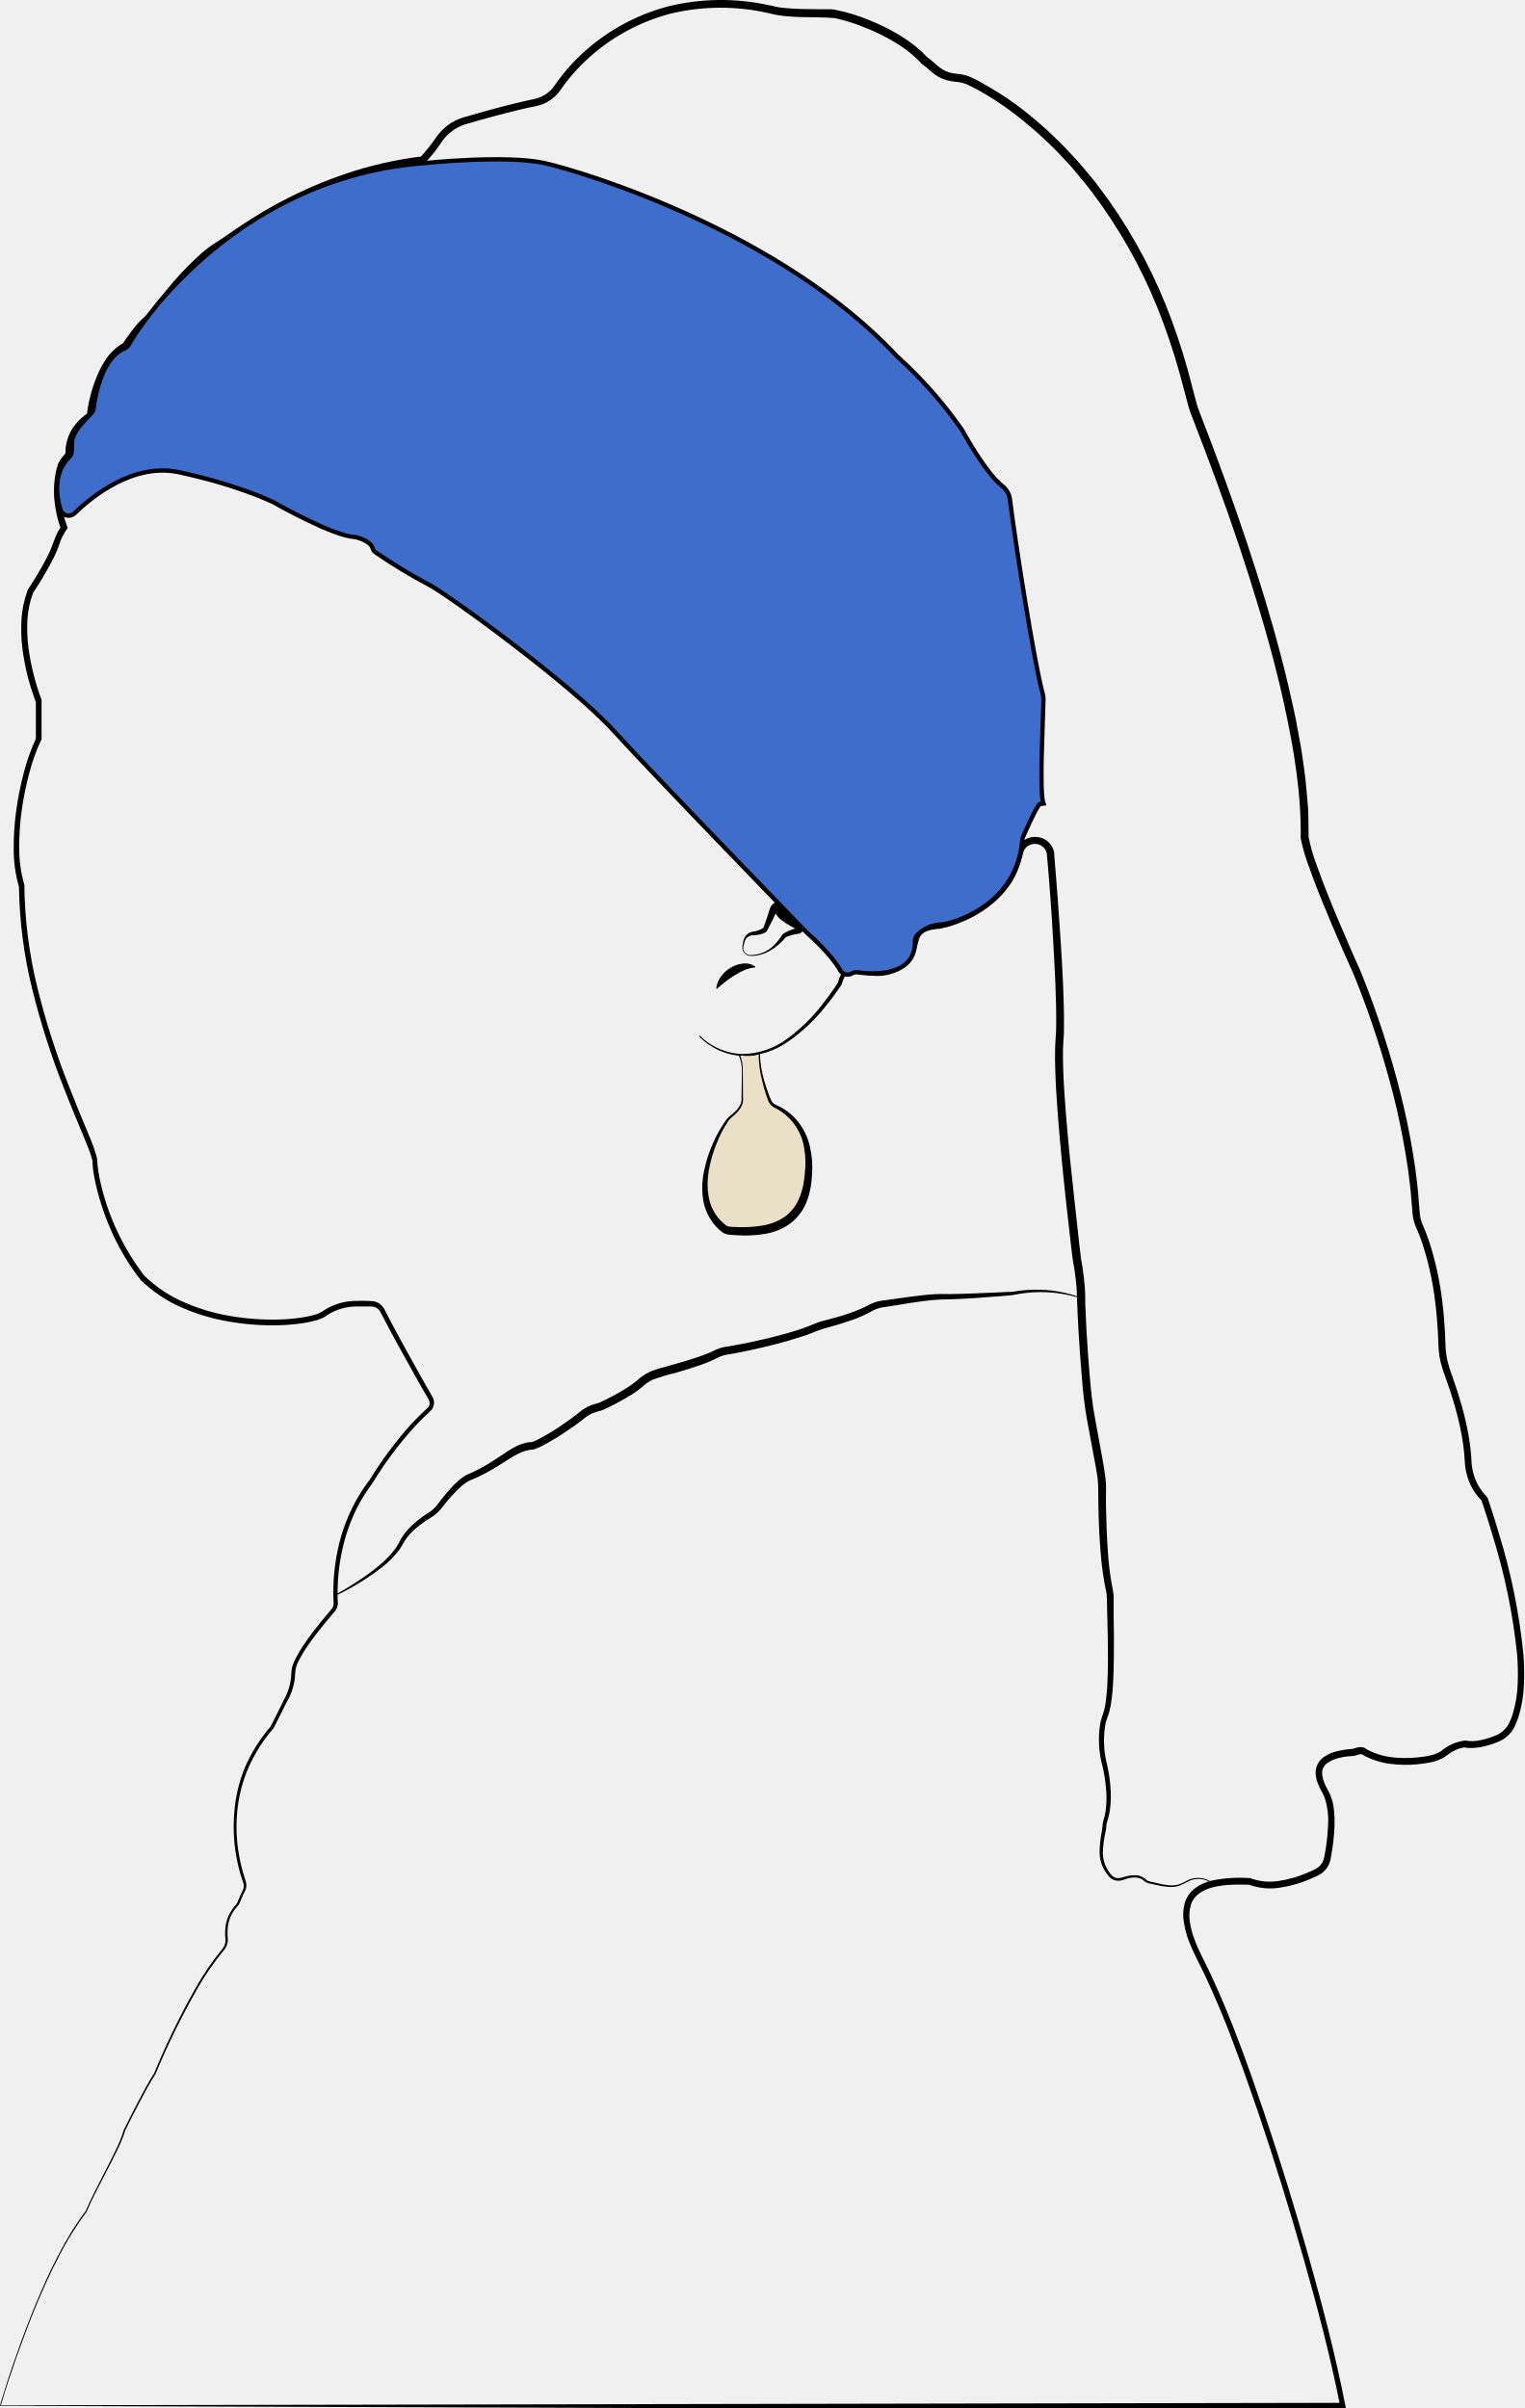
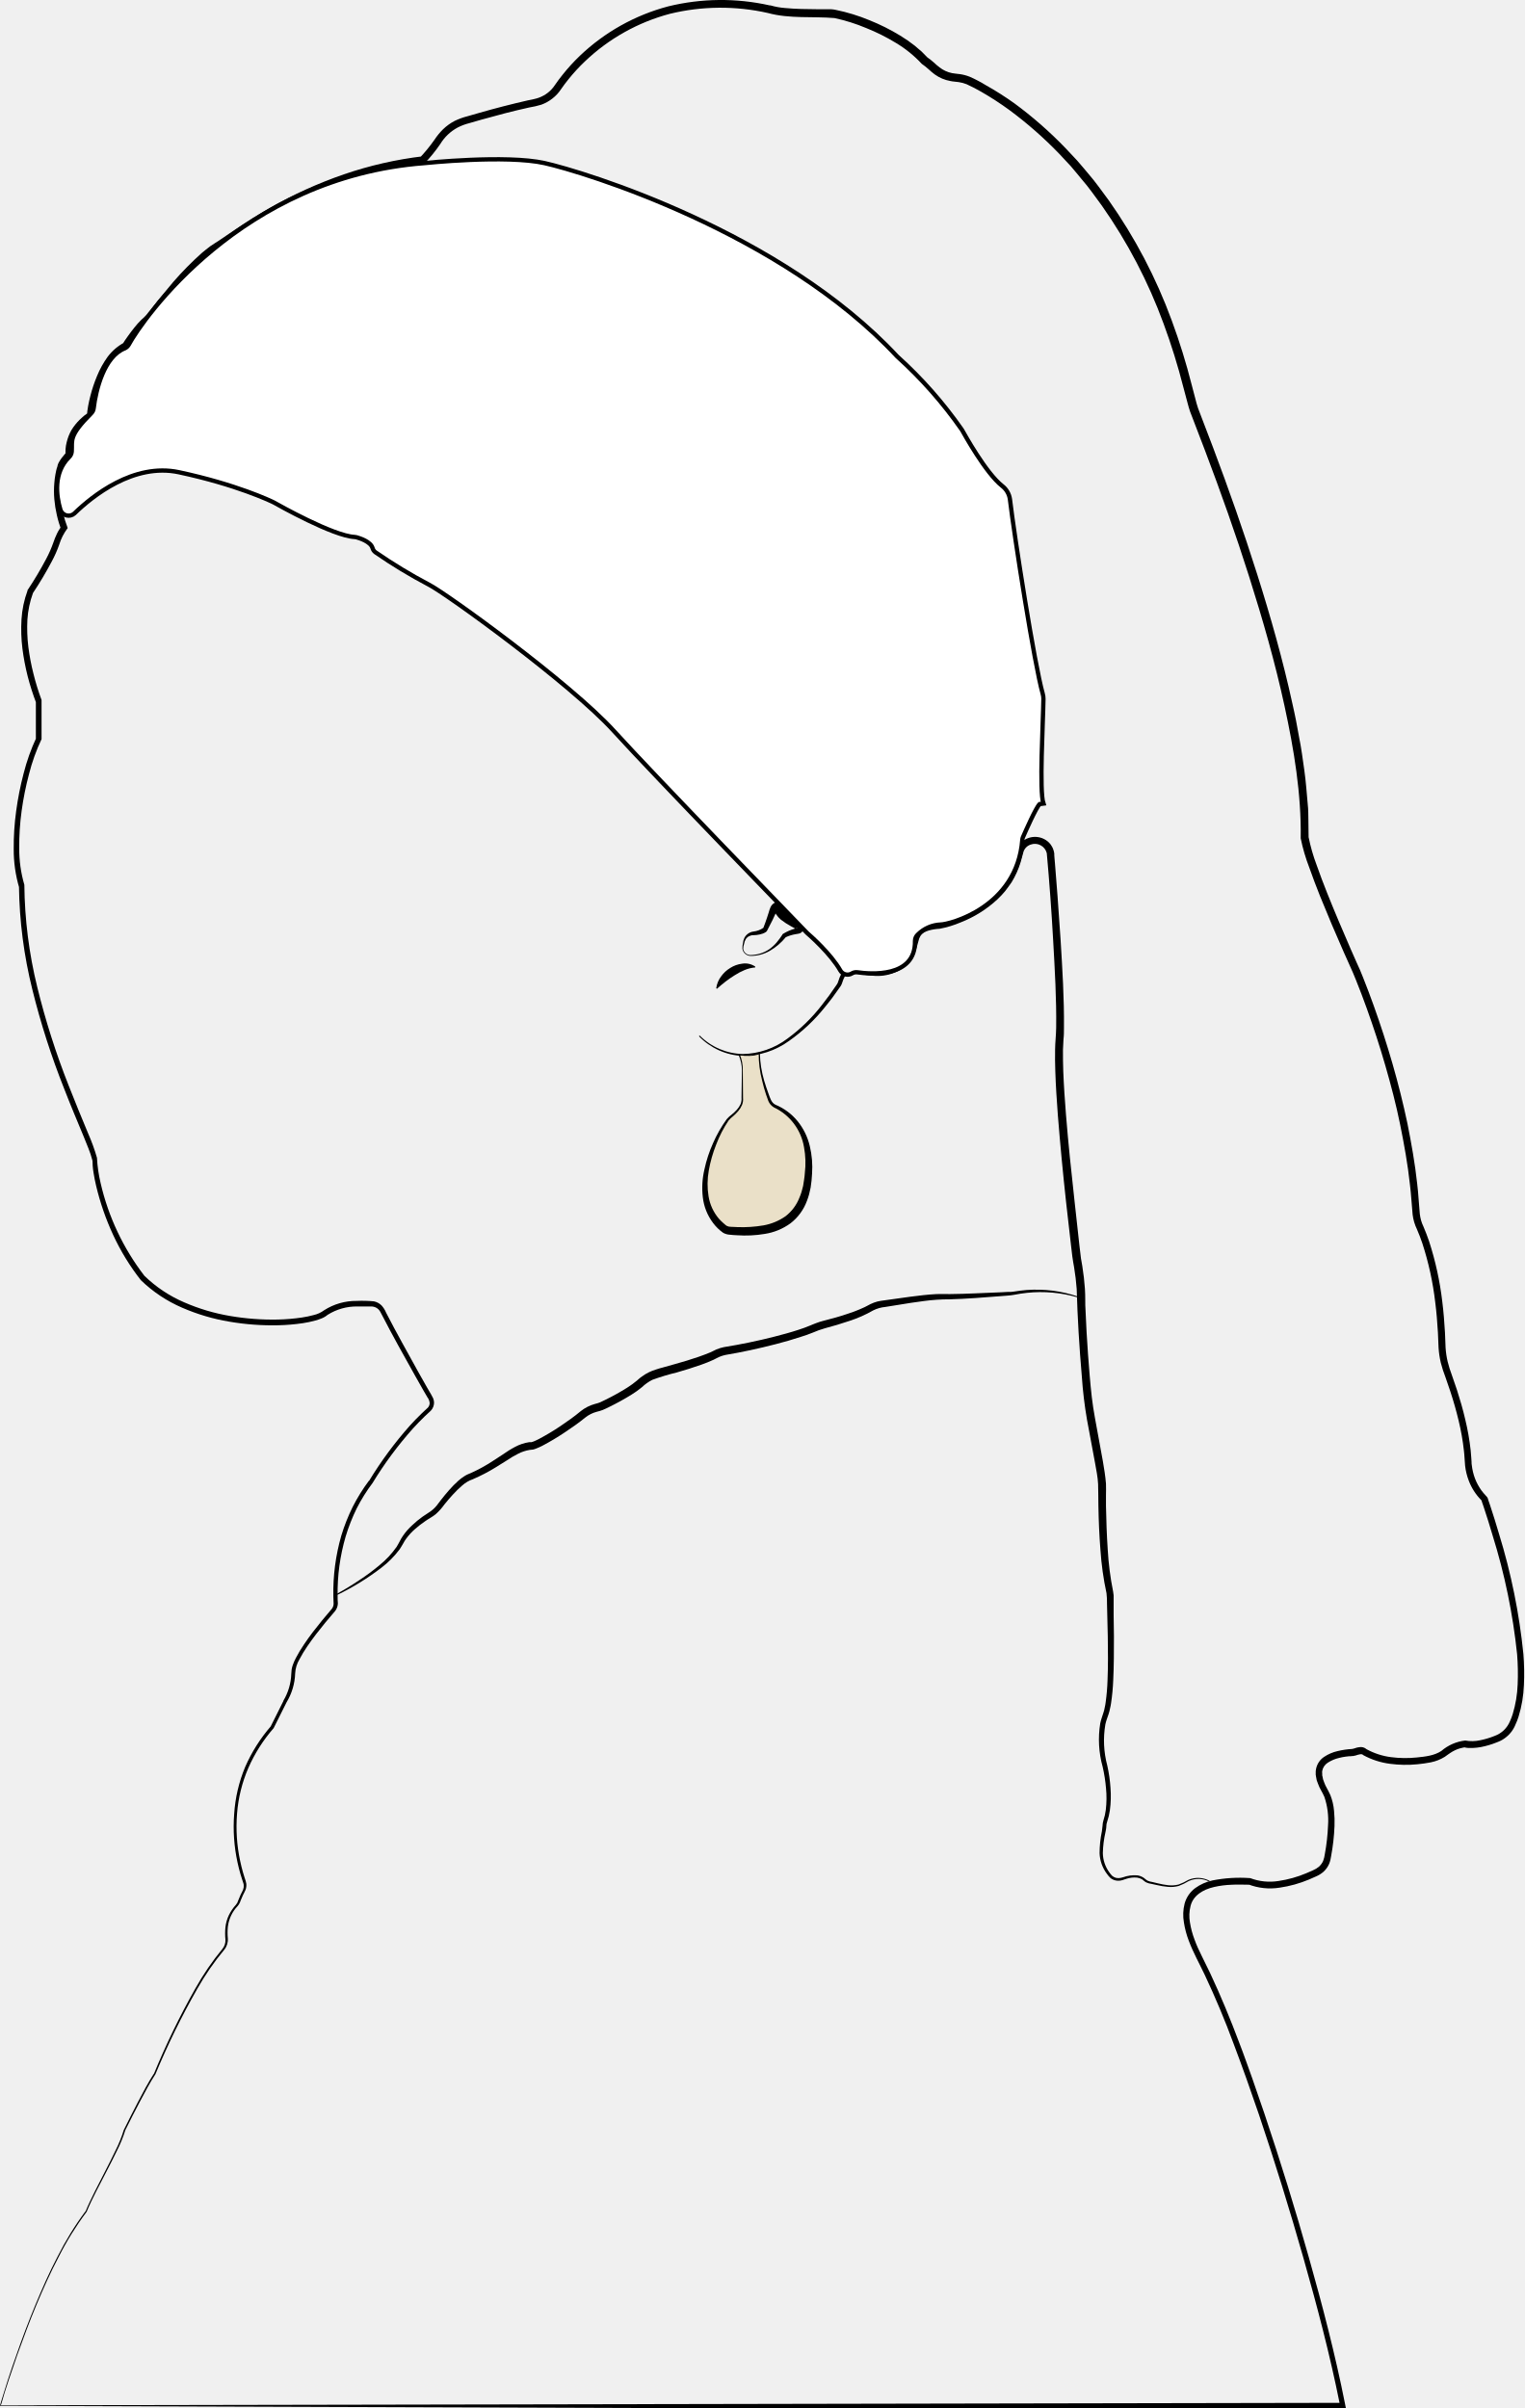
<svg xmlns="http://www.w3.org/2000/svg" id="Layer_2" data-name="Layer 2" viewBox="0 0 354.38 559.91">
  <defs>
-     <style>.cls-1{fill:#eae0c8;}.cls-2{fill:#3e6dcc;stroke:#000;stroke-miterlimit:10;}</style>
+     <style>
+ .cls-1{fill:#eae0c8;}
+ .cls-2{fill: white; stroke:#000;stroke-miterlimit:10;}
+ .cls-2:hover{fill:#3e6dcc; transition: fill 0.2s ease-in-out;}
+ </style>
  </defs>
  <g id="trace">
    <path d="M0,559.41A3.73,3.73,0,0,1,.09,559l.11-.37.22-.74.46-1.48.94-3q.95-2.94,2-5.86c1.36-3.89,2.81-7.76,4.39-11.57s3.25-7.59,5.16-11.25a71.65,71.65,0,0,1,6.5-10.56l0,.07c.67-1.64,1.45-3.22,2.23-4.79l2.4-4.69c.8-1.56,1.59-3.12,2.34-4.7a29.77,29.77,0,0,0,1.94-4.8l0,0v0c1.09-2.2,2.2-4.41,3.34-6.59s2.29-4.37,3.64-6.48l0,.08a176,176,0,0,1,9.67-19.93,62.09,62.09,0,0,1,6.28-9.18,3.13,3.13,0,0,0,.7-2.18,14.38,14.38,0,0,1,0-2.86,8.82,8.82,0,0,1,.81-2.83,10.39,10.39,0,0,1,1.63-2.39,2.37,2.37,0,0,0,.32-.46c.08-.16.14-.34.23-.58.16-.44.35-.88.55-1.32s.48-.87.58-1.18a2.39,2.39,0,0,0,.13-1.09,2.05,2.05,0,0,0-.13-.53l-.22-.67c-.16-.44-.28-.89-.42-1.34-.25-.9-.49-1.81-.68-2.72a38.86,38.86,0,0,1-.77-11.18A34,34,0,0,1,57,410.85a37.18,37.18,0,0,1,6-9.5l-.11.16,3-6v0l0-.07a13.09,13.09,0,0,0,1.83-6.24,8.28,8.28,0,0,1,.08-1,6.11,6.11,0,0,1,.25-1,12,12,0,0,1,.75-1.71,29.91,29.91,0,0,1,1.86-3.1c1.33-2,2.78-3.84,4.27-5.67l2.23-2.65a2.07,2.07,0,0,0,.4-1.15l-.06-1.7a47.76,47.76,0,0,1,1.85-14.16A43.57,43.57,0,0,1,82,350.37a41.5,41.5,0,0,1,3.8-6.11l0,.08a88.12,88.12,0,0,1,9.46-12.82c.9-1,1.82-1.95,2.79-2.88l.73-.69.68-.63a1.56,1.56,0,0,0,.43-1.09,2.54,2.54,0,0,0-.53-1.34l-1-1.72-1.94-3.43c-2.57-4.6-5.15-9.17-7.57-13.89L88.4,305a2.41,2.41,0,0,0-.41-.54,2.33,2.33,0,0,0-1.2-.63,1.86,1.86,0,0,0-.34-.05l-.48,0-1,0c-.64,0-1.27,0-1.9,0a12.58,12.58,0,0,0-6.89,1.94l.11-.1a5.07,5.07,0,0,1-1.53.94,12.38,12.38,0,0,1-1.45.49,24.75,24.75,0,0,1-2.86.61,46.15,46.15,0,0,1-5.72.49,59.45,59.45,0,0,1-11.38-.83,47,47,0,0,1-11-3.25,32,32,0,0,1-9.61-6.41l0,0,0,0a53.28,53.28,0,0,1-6.41-10.46,60.14,60.14,0,0,1-4-11.55c-.23-1-.44-2-.59-3-.09-.51-.14-1-.19-1.57s0-1.19-.1-1.37a20.62,20.62,0,0,0-.88-2.66q-.54-1.38-1.11-2.76c-1.54-3.7-3.1-7.41-4.55-11.16a177.53,177.53,0,0,1-7.38-23,104.79,104.79,0,0,1-3.12-24.08l.06.39a31.17,31.17,0,0,1-1.28-9,61,61,0,0,1,.57-8.87,73.35,73.35,0,0,1,1.72-8.69,47.19,47.19,0,0,1,3-8.43l-.14.57v-9l.09.48a58.15,58.15,0,0,1-2-6.27,53.39,53.39,0,0,1-1.22-6.44A37.43,37.43,0,0,1,5,144a23.35,23.35,0,0,1,1.39-6.64l0-.12.09-.13a83.18,83.18,0,0,0,4.28-7.2,26.94,26.94,0,0,0,1.63-3.72,18.11,18.11,0,0,1,.86-2.12c.17-.35.35-.7.56-1,.11-.17.21-.35.34-.53a5.21,5.21,0,0,1,.48-.59l-.29,1.48a24.84,24.84,0,0,1-1.12-3.64,26.8,26.8,0,0,1-.59-3.71,21.69,21.69,0,0,1,0-3.78,19.7,19.7,0,0,1,.66-3.78l0,.38a3.13,3.13,0,0,1,.46-1.52,8.64,8.64,0,0,1,.61-.92c.21-.28.42-.54.64-.79s.43-.48.68-.74l-.37,1.24a6.85,6.85,0,0,1-.07-1.72,8.29,8.29,0,0,1,.25-1.57A10.81,10.81,0,0,1,16.61,100a12.64,12.64,0,0,1,1.9-2.39c.35-.36.74-.66,1.11-1l1.19-.87-.61,1.15a16.85,16.85,0,0,1,.3-2.55c.15-.8.32-1.58.53-2.36a32.86,32.86,0,0,1,1.54-4.58A21.58,21.58,0,0,1,25,83,11.66,11.66,0,0,1,29,79.59l-.58.53c.44-.71.87-1.36,1.34-2s.94-1.3,1.46-1.93a17.76,17.76,0,0,1,3.62-3.5l-.48.54.37-.63.35-.52c.24-.35.48-.66.71-1q.72-1,1.47-1.89c1-1.22,2-2.43,3-3.61a73.61,73.61,0,0,1,6.68-6.78c.61-.54,1.26-1,1.93-1.54l1.06-.7.94-.6,3.85-2.61c2.61-1.74,5.27-3.42,8-5a101.13,101.13,0,0,1,17.22-7.81,89,89,0,0,1,18.47-4.21l-.9.44A36.93,36.93,0,0,0,101,32.51a14.79,14.79,0,0,1,2-2.45,11.66,11.66,0,0,1,2.69-1.94,15.56,15.56,0,0,1,3-1.09l2.78-.8q2.79-.8,5.59-1.52t5.65-1.37l1.43-.3a8.62,8.62,0,0,0,1.16-.33,7.71,7.71,0,0,0,2.08-1.16,7.44,7.44,0,0,0,1.61-1.75c.58-.81,1.15-1.65,1.8-2.42a44.15,44.15,0,0,1,4-4.39A47.24,47.24,0,0,1,155.35,1.48a51.61,51.61,0,0,1,23.58-.23H179l.11,0a16.68,16.68,0,0,0,3.46.62c1.24.12,2.5.18,3.77.22s2.56.06,3.85.06h2.42l.63,0c.42,0,.74.1,1.11.16a42.55,42.55,0,0,1,7.75,2.38,47.44,47.44,0,0,1,7.2,3.6,34.72,34.72,0,0,1,3.36,2.33c.54.43,1,.9,1.58,1.35l1.37,1.39a5.52,5.52,0,0,0,.63.45c.32.25.61.5.86.72a15.19,15.19,0,0,0,1.35,1.15A6.89,6.89,0,0,0,221.32,17c.56.12,1,.12,1.86.24a10,10,0,0,1,2.25.6c.78.31,1.28.61,1.91.92s1.17.64,1.76,1A72.09,72.09,0,0,1,235.79,24,93.16,93.16,0,0,1,247.7,34.43l2.71,2.89c.88,1,1.7,2,2.55,3,1.74,2,3.24,4.16,4.81,6.27A120.08,120.08,0,0,1,272.4,74.49a147.39,147.39,0,0,1,4.65,15l1,3.81.12.47.12.38c.08.26.14.5.24.78l.69,1.81,2.78,7.28c3.67,9.73,7.12,19.54,10.26,29.47s6,20,8.21,30.16c.27,1.27.58,2.54.82,3.83l.71,3.85c.53,2.56.86,5.17,1.23,7.76s.55,5.23.79,7.85c.15,1.3.14,2.63.16,4l.05,4,0-.28a41.43,41.43,0,0,0,1.86,6.47c.76,2.19,1.6,4.37,2.46,6.54,1.73,4.34,3.57,8.66,5.46,13l1.42,3.22c.48,1,1,2.21,1.42,3.3.88,2.21,1.72,4.42,2.52,6.66q2.4,6.69,4.37,13.52t3.45,13.81c.93,4.65,1.77,9.33,2.28,14.07.16,1.18.23,2.37.33,3.56l.28,3.47a10.47,10.47,0,0,0,.29,1.48c.07.25.15.48.24.72s.18.44.32.74c.49,1.13.91,2.27,1.31,3.42a72.82,72.82,0,0,1,3.07,14.06c.3,2.38.48,4.76.62,7.14l.14,3.51a19.63,19.63,0,0,0,.48,3.24,27.44,27.44,0,0,0,1,3.2c.4,1.12.79,2.25,1.16,3.38.73,2.27,1.4,4.57,1.94,6.91a56.53,56.53,0,0,1,1.25,7.13c.06.6.12,1.21.15,1.82l.06.89c0,.27,0,.53.06.8a13,13,0,0,0,.74,3.07,12.46,12.46,0,0,0,1.49,2.76,14.41,14.41,0,0,0,1,1.19l.14.15a1.35,1.35,0,0,1,.23.28,3.28,3.28,0,0,1,.17.34l0,.11.15.43.29.84c.75,2.25,1.45,4.51,2.12,6.79a143.62,143.62,0,0,1,5.66,27.91,58,58,0,0,1,.12,7.23,28.47,28.47,0,0,1-1.23,7.29,12.22,12.22,0,0,1-.69,1.79,7,7,0,0,1-1,1.79,7.08,7.08,0,0,1-1.55,1.49,6.25,6.25,0,0,1-.93.57l-.49.22-.43.17a20,20,0,0,1-3.63,1.08,13.85,13.85,0,0,1-1.95.22,8.9,8.9,0,0,1-1,0l-.54-.06a4.69,4.69,0,0,1-.66-.15l.43.07c-.07,0-.33,0-.51.07a4.47,4.47,0,0,0-.61.14,6.79,6.79,0,0,0-1.21.45,8.58,8.58,0,0,0-1.14.65c-.19.11-.37.25-.55.38s-.47.36-.71.51a9.88,9.88,0,0,1-3.24,1.28c-1.09.21-2.09.35-3.15.45a27.48,27.48,0,0,1-6.34-.11,17.66,17.66,0,0,1-6.19-2l-.28-.21s0,0-.1,0a1,1,0,0,0-.4,0,2.71,2.71,0,0,0-.57.13l-.17.06-.29.09a5.78,5.78,0,0,1-.57.12c-.17,0-.41,0-.53.05l-.39,0-.78.09a12.37,12.37,0,0,0-1.52.29,8.36,8.36,0,0,0-2.67,1.12,2.91,2.91,0,0,0-1.3,1.92,2,2,0,0,0,0,.61v.31c0,.11,0,.23.06.34l.13.67.25.69a8.14,8.14,0,0,0,.64,1.38l.38.72a8.44,8.44,0,0,1,.44.91,12.81,12.81,0,0,1,.85,3.64,25.05,25.05,0,0,1,.11,3.56,48,48,0,0,1-.78,6.92l-.16.86a5.69,5.69,0,0,1-.34,1.06,5.35,5.35,0,0,1-1.3,1.79,6.4,6.4,0,0,1-1.75,1.08c-.53.25-1.07.48-1.61.71a28,28,0,0,1-6.82,1.89,14.12,14.12,0,0,1-7.32-.78l.49.1c-1.53,0-2.9-.09-4.31,0a21.68,21.68,0,0,0-4.08.52c-2.62.59-4.9,2-5.49,4.43a9,9,0,0,0-.14,3.81,19.81,19.81,0,0,0,1.07,4c.23.65.5,1.3.79,1.95s.6,1.28.91,1.91l1.93,3.94c2.49,5.32,4.72,10.73,6.77,16.2,1.06,2.72,2,5.47,3,8.21l2.85,8.27q5.58,16.58,10.32,33.4c3.17,11.22,6.12,22.5,8.4,34l.25,1.26H233.5l-78-.2Zm.16-.12,311.42-.58-.13.16c-2.28-11.4-5.25-22.66-8.43-33.85s-6.62-22.31-10.34-33.34l-2.87-8.24c-1-2.73-1.95-5.48-3-8.18-2-5.45-4.27-10.83-6.74-16.09-1.24-2.62-2.68-5.17-3.7-7.91a20.73,20.73,0,0,1-1.13-4.24,10.34,10.34,0,0,1,.16-4.39,6.7,6.7,0,0,1,2.47-3.61,10.65,10.65,0,0,1,4-1.78,32.75,32.75,0,0,1,8.72-.54h.06a12.8,12.8,0,0,0,6.58.67,26.5,26.5,0,0,0,6.47-1.81c.52-.22,1-.44,1.55-.68a5.35,5.35,0,0,0,1.4-.85,4.08,4.08,0,0,0,.95-1.31,6.9,6.9,0,0,0,.4-1.61,47.21,47.21,0,0,0,.75-6.7,16.93,16.93,0,0,0-.86-6.61c-.22-.51-.49-1-.76-1.5a8.73,8.73,0,0,1-.72-1.55l-.3-.81-.16-.85c0-.14-.06-.28-.07-.43v-.43a3.17,3.17,0,0,1,.07-.87,4.36,4.36,0,0,1,1.88-2.85,9.45,9.45,0,0,1,3.15-1.35,19.43,19.43,0,0,1,3.37-.49c.52-.07,1-.36,1.64-.41a2,2,0,0,1,1.71.47l0,0a16.1,16.1,0,0,0,5.66,1.84,25.63,25.63,0,0,0,6,.08c2-.21,4.05-.41,5.72-1.51a10.3,10.3,0,0,1,5.54-2.43h.05a8.58,8.58,0,0,0,3.42-.06,18.43,18.43,0,0,0,3.35-1,6.08,6.08,0,0,0,3.62-3.47,13.34,13.34,0,0,0,.62-1.63,27.22,27.22,0,0,0,1.15-6.9,56.89,56.89,0,0,0-.13-7A142,142,0,0,0,347,357c-.66-2.26-1.37-4.5-2.11-6.73l-.29-.83-.14-.42,0-.1c0-.06,0,0,0,0l-.15-.16a13.09,13.09,0,0,1-2.86-4.5,14.22,14.22,0,0,1-.84-3.46c-.12-1.19-.13-2.35-.28-3.52a54.64,54.64,0,0,0-1.22-6.93c-.54-2.28-1.19-4.54-1.92-6.77q-.54-1.68-1.14-3.33a29.6,29.6,0,0,1-1.09-3.38,20.79,20.79,0,0,1-.52-3.51l-.15-3.53c-.14-2.35-.32-4.69-.62-7a70.72,70.72,0,0,0-3-13.73c-.38-1.11-.79-2.21-1.26-3.28a10.74,10.74,0,0,1-1-3.42c-.23-2.37-.34-4.7-.63-7-.5-4.67-1.34-9.3-2.27-13.91s-2.13-9.15-3.43-13.67-2.77-9-4.36-13.42q-1.19-3.32-2.51-6.59c-.85-2.18-1.9-4.29-2.83-6.46q-2.85-6.45-5.5-13c-.86-2.19-1.72-4.39-2.49-6.61a41.89,41.89,0,0,1-2-6.82h0v0c.16-10.36-1.57-20.65-3.76-30.76s-5.07-20.1-8.2-30-6.6-19.66-10.27-29.36l-2.78-7.26-.7-1.82c-.2-.62-.41-1.26-.56-1.89l-1-3.75a147.87,147.87,0,0,0-4.61-14.83,118.33,118.33,0,0,0-14.36-27.45c-1.54-2.08-3-4.21-4.71-6.16-.84-1-1.63-2-2.5-3l-2.65-2.84a92.14,92.14,0,0,0-11.65-10.23,71.54,71.54,0,0,0-6.5-4.22,38.35,38.35,0,0,0-3.43-1.77,8.24,8.24,0,0,0-1.83-.49c-.62-.09-1.29-.11-1.93-.25a8.79,8.79,0,0,1-3.63-1.53,16.92,16.92,0,0,1-1.5-1.26c-.24-.22-.49-.43-.74-.62a7.7,7.7,0,0,1-.79-.59,27.27,27.27,0,0,0-6-4.86,46.08,46.08,0,0,0-6.92-3.46A41.48,41.48,0,0,0,194,4.2c-5.08-.43-10.39.21-15.49-1.18h0a49.9,49.9,0,0,0-22.74.18A45.55,45.55,0,0,0,136,14.26a41.91,41.91,0,0,0-3.88,4.22c-.62.73-1.15,1.52-1.71,2.29a8.85,8.85,0,0,1-2,2.15,9.11,9.11,0,0,1-2.55,1.42A21.91,21.91,0,0,1,123,25q-2.8.62-5.59,1.34t-5.55,1.5l-2.77.8a12.66,12.66,0,0,0-2.67,1,10.55,10.55,0,0,0-4.07,3.86A35.59,35.59,0,0,1,98.7,38l0,.05H98.6a87.5,87.5,0,0,0-18.13,4.1,100.37,100.37,0,0,0-16.94,7.66c-2.7,1.53-5.33,3.19-7.91,4.92l-3.87,2.6c-.66.42-1.32.84-2,1.27S48.57,59.5,48,60a70.46,70.46,0,0,0-6.54,6.62c-1,1.16-2,2.35-3,3.55a33.24,33.24,0,0,0-2.72,3.74l0,0,0,0a16.46,16.46,0,0,0-3.28,3.18,37.67,37.67,0,0,0-2.67,3.76l0,0-.05,0a10,10,0,0,0-3.38,3A19.28,19.28,0,0,0,24,88a32.44,32.44,0,0,0-1.48,4.36,23.53,23.53,0,0,0-.79,4.52v.08l-.07,0-1.08.8c-.33.3-.69.57-1,.89a11.85,11.85,0,0,0-1.66,2.08,9.21,9.21,0,0,0-1,2.45,6.84,6.84,0,0,0-.17,2.62v.08l-.06.06a14,14,0,0,0-1.18,1.37,5.92,5.92,0,0,0-.49.74,1.76,1.76,0,0,0-.28.78v0a17.87,17.87,0,0,0-.61,3.48,20.93,20.93,0,0,0,0,3.54,25,25,0,0,0,1.59,6.88l0,.09-.07.08a12.41,12.41,0,0,0-1.88,3.72,26.83,26.83,0,0,1-1.73,3.92,83.49,83.49,0,0,1-4.37,7.34l0,0a22.12,22.12,0,0,0-1.3,6.18,36.54,36.54,0,0,0,.22,6.36,51.53,51.53,0,0,0,1.19,6.26,55.52,55.52,0,0,0,1.88,6.08l0,0v9.1a44.21,44.21,0,0,0-2.92,8.15,70.59,70.59,0,0,0-1.71,8.52,59.79,59.79,0,0,0-.56,8.66,29.68,29.68,0,0,0,1.19,8.55v0a103.66,103.66,0,0,0,3,23.77,176.72,176.72,0,0,0,7.29,22.87c1.45,3.74,3,7.44,4.53,11.14a44.15,44.15,0,0,1,2.06,5.68,32.74,32.74,0,0,0,.86,5.93,55.91,55.91,0,0,0,10.17,21.52h0a30.58,30.58,0,0,0,9.23,6.16,45.75,45.75,0,0,0,10.68,3.18,58.58,58.58,0,0,0,11.14.83,45,45,0,0,0,5.56-.47,22.8,22.8,0,0,0,2.73-.57,6.45,6.45,0,0,0,2.46-1.13h0a13.73,13.73,0,0,1,7.55-2.16,27.79,27.79,0,0,1,4,.1,3.48,3.48,0,0,1,1.78.95,5.74,5.74,0,0,1,1.07,1.7c2.39,4.67,5,9.26,7.52,13.85l1.94,3.44,1,1.71a9.29,9.29,0,0,1,.47.89,2.84,2.84,0,0,1,.21,1,2.74,2.74,0,0,1-.75,1.88l-1.45,1.35q-1.41,1.37-2.73,2.82a86.79,86.79,0,0,0-9.36,12.64h0a39.78,39.78,0,0,0-3.7,5.93,42.93,42.93,0,0,0-2.56,6.51,46.54,46.54,0,0,0-1.87,13.83c0,.59,0,1.15.06,1.76a3.15,3.15,0,0,1-.6,1.7l-2.28,2.69c-1.48,1.8-2.92,3.65-4.24,5.58a29.34,29.34,0,0,0-1.81,3,7,7,0,0,0-1,3.27,13.83,13.83,0,0,1-2,6.73v0l-3,6v0h0a36.29,36.29,0,0,0-5.88,9.25,33.18,33.18,0,0,0-2.63,10.64,38,38,0,0,0,.71,10.95c.18.9.42,1.79.66,2.68.13.43.25.88.4,1.31a7.26,7.26,0,0,1,.38,1.35,3.21,3.21,0,0,1-.17,1.41c-.17.46-.43.83-.61,1.25s-.38.84-.54,1.26a3.53,3.53,0,0,1-.67,1.25,8.45,8.45,0,0,0-2.3,4.84,13.93,13.93,0,0,0,0,2.74,3.76,3.76,0,0,1-.86,2.64,61.44,61.44,0,0,0-6.26,9.07,177.29,177.29,0,0,0-9.71,19.82h0c-1.33,2.06-2.48,4.24-3.63,6.41s-2.26,4.37-3.36,6.58v0a30.19,30.19,0,0,1-2,4.89c-.76,1.58-1.56,3.14-2.37,4.7l-2.41,4.67c-.79,1.57-1.57,3.14-2.23,4.76h0a71.51,71.51,0,0,0-6.5,10.48c-1.92,3.64-3.59,7.41-5.19,11.21S5.41,543.75,4,547.63q-1,2.91-2,5.85l-.95,2.94L.62,557.9l-.22.74L.29,559A1.38,1.38,0,0,1,.16,559.29Z" />
  </g>
  <g id="wrap">
    <path d="M162.66,240.78a14.63,14.63,0,0,0,10.07,4.3,17.76,17.76,0,0,0,10.36-3.6,40,40,0,0,0,8-7.81c.58-.73,1.13-1.49,1.7-2.24l1.61-2.31.2-.29.13-.23a2.84,2.84,0,0,0,.19-.52,7.49,7.49,0,0,1,.6-1.49,3.57,3.57,0,0,1,1.24-1.38,2.31,2.31,0,0,1,1-.36A2.17,2.17,0,0,1,199,225l-.08,0c3,.93,6.47,1.25,9.14-.09a7.57,7.57,0,0,0,3.12-3.05,12.42,12.42,0,0,0,.83-2.15l.3-1.14a4.88,4.88,0,0,1,.59-1.54,3.91,3.91,0,0,1,1.25-1.28,6.51,6.51,0,0,1,1.45-.62,12.54,12.54,0,0,1,2.75-.46,7.76,7.76,0,0,0,1-.23l1.16-.35c.78-.26,1.54-.54,2.29-.86A25.54,25.54,0,0,0,230.9,208a20.47,20.47,0,0,0,1.61-1.75c.5-.61.92-1.28,1.37-1.93a18.26,18.26,0,0,0,1.87-4.3l.31-1.14c.11-.36.14-.75.36-1.39a4.63,4.63,0,0,1,1-1.62,4.47,4.47,0,0,1,1.63-1,4.64,4.64,0,0,1,3.65.21,4.36,4.36,0,0,1,1.5,1.21,6,6,0,0,1,.51.83,5.43,5.43,0,0,1,.31.91l.08.45a2.53,2.53,0,0,1,0,.4l.05.63.11,1.27.2,2.54.4,5.08.71,10.16c.41,6.79.85,13.55.78,20.46,0,.86,0,1.74-.11,2.64l-.12,2.44c0,1.65,0,3.31.07,5,.13,3.34.36,6.71.63,10.07.54,6.73,1.25,13.46,2,20.19l1.11,10.09.3,2.52.07.61.1.55.22,1.29c.27,1.72.48,3.44.6,5.2.06.86.08,1.83.08,2.65s0,1.65.07,2.48c.06,1.68.15,3.37.24,5,.2,3.37.43,6.74.72,10.1.14,1.67.3,3.35.49,5s.45,3.25.75,4.93l1.83,10c.29,1.7.57,3.37.72,5.2.05,1,0,1.77,0,2.64l0,2.52c.06,3.37.18,6.73.4,10.07a69.52,69.52,0,0,0,1.26,9.87,8.56,8.56,0,0,1,.12.88,5.47,5.47,0,0,1,0,.69v1.25l0,2.54.07,5.09c0,3.41,0,6.82-.17,10.25a48.71,48.71,0,0,1-.49,5.18,12.56,12.56,0,0,1-.25,1.31,9.82,9.82,0,0,1-.35,1.34l-.42,1.21c-.14.35-.2.74-.31,1.11a22.44,22.44,0,0,0,.44,9.59,33.59,33.59,0,0,1,.75,5.2,24.41,24.41,0,0,1-.15,5.26,15.13,15.13,0,0,1-.63,2.62,3,3,0,0,0-.19,1.06c0,.45-.12.88-.19,1.31a24.44,24.44,0,0,0-.62,4.91,7.84,7.84,0,0,0,1.46,4.42,5.66,5.66,0,0,0,.72.88,2.33,2.33,0,0,0,.91.47,2.7,2.7,0,0,0,1.06,0,4.32,4.32,0,0,0,.54-.14,7.87,7.87,0,0,1,3.33-.45,3.55,3.55,0,0,1,1.34.48,3.06,3.06,0,0,1,.55.42,2.83,2.83,0,0,0,.45.32,4,4,0,0,0,1.12.32l1.25.3a18.82,18.82,0,0,0,2.45.45,6.82,6.82,0,0,0,2.43-.16,13.18,13.18,0,0,0,2.26-1.07,5.66,5.66,0,0,1,5,.24l-.11.17a5.4,5.4,0,0,0-4.8-.14,13.15,13.15,0,0,1-2.29,1.12,6.93,6.93,0,0,1-2.56.22,17.88,17.88,0,0,1-2.52-.41l-1.24-.27a4.19,4.19,0,0,1-1.25-.35c-.4-.19-.69-.54-1-.73a3.14,3.14,0,0,0-1.15-.39,6.12,6.12,0,0,0-2.47.28c-.4.1-.78.3-1.22.38a3.21,3.21,0,0,1-1.31,0,2.88,2.88,0,0,1-1.18-.57,6.49,6.49,0,0,1-.85-1,8.55,8.55,0,0,1-1.68-4.79,25.3,25.3,0,0,1,.54-5.07c.06-.42.12-.83.15-1.25a4.76,4.76,0,0,1,.21-1.28,13,13,0,0,0,.55-2.45,23,23,0,0,0,.05-5,35.13,35.13,0,0,0-.78-5,23.58,23.58,0,0,1-.56-10.13c.17-.84.49-1.66.73-2.45a7,7,0,0,0,.31-1.22,10.38,10.38,0,0,0,.22-1.24,47.33,47.33,0,0,0,.43-5.05c.14-3.38.12-6.77.06-10.16l-.12-5.08-.06-2.55a18.62,18.62,0,0,0-.12-2.5,70,70,0,0,1-1.41-10.09c-.27-3.38-.41-6.77-.47-10.16-.05-1.69,0-3.41-.07-5.08s-.43-3.35-.72-5l-1.86-10A98.23,98.23,0,0,1,251.5,320c-.58-6.75-1-13.54-1.19-20.31-.12-1.68-.33-3.36-.6-5-.12-.83-.32-1.66-.41-2.51l-.3-2.53-1.15-10.1q-1.11-10.12-1.92-20.26c-.25-3.38-.48-6.77-.59-10.16-.07-1.7-.07-3.4-.05-5.1s.23-3.38.25-5.07c.09-6.77-.32-13.55-.7-20.31s-.87-13.56-1.48-20.26a2.85,2.85,0,0,0-3.77-2,2.6,2.6,0,0,0-1.64,1.64l-.67,2.44a20.32,20.32,0,0,1-2.09,4.66c-.49.7-1,1.42-1.51,2.07a20.69,20.69,0,0,1-1.75,1.87,27,27,0,0,1-8.6,5.41,23.51,23.51,0,0,1-4.9,1.48,11.55,11.55,0,0,0-2.48.39,5.7,5.7,0,0,0-1.14.47,2.62,2.62,0,0,0-.84.85,3.46,3.46,0,0,0-.44,1.13l-.34,1.24a12.48,12.48,0,0,1-1,2.38,8.61,8.61,0,0,1-3.67,3.5,10.65,10.65,0,0,1-5,1,17.16,17.16,0,0,1-5-.95h0a1.37,1.37,0,0,0-1.24.12,2.72,2.72,0,0,0-.9,1,6.55,6.55,0,0,0-.54,1.28,3.53,3.53,0,0,1-.67,1.29L193.5,232c-.59.75-1.16,1.51-1.77,2.24a40.68,40.68,0,0,1-8.3,7.8,18.28,18.28,0,0,1-10.71,3.49,15,15,0,0,1-10.22-4.58Z" />
  </g>
  <g id="innerEar">
    <path d="M174.45,222.07a8.14,8.14,0,0,0,2.31-.36,7.65,7.65,0,0,0,2.08-1,9.27,9.27,0,0,0,1.7-1.55,18.57,18.57,0,0,0,1.36-1.84l0-.08.23-.15a10.51,10.51,0,0,1,2.61-1.14l.34-.1.16-.05c.07,0,.13,0,.1,0s0,0-.06-.06-.16,0-.2.14,0,.16,0,.18l-.24-.17a9,9,0,0,0-.92-.5,16.94,16.94,0,0,1-2.38-1.55,5.75,5.75,0,0,1-1.14-1.29,5.11,5.11,0,0,1-.45-.83l-.06-.12v0l0,0a.73.73,0,0,0,.43.21.66.66,0,0,0,.45-.08c.09-.1-.09,0-.19.13a1.74,1.74,0,0,0-.16.28l-.27.61-.56,1.2c-.39.79-.78,1.56-1.2,2.34l-.14.26-.08.06a1.7,1.7,0,0,1-.44.29,4,4,0,0,1-.37.17,5.4,5.4,0,0,1-.73.21,7,7,0,0,1-1.41.17,2.1,2.1,0,0,0-1.83.9,3,3,0,0,0-.4,1.1,3.79,3.79,0,0,0-.21,1.2A1.7,1.7,0,0,0,174.45,222.07Zm0,.2a2,2,0,0,1-1.86-1.66,5,5,0,0,1,.13-1.3,3.6,3.6,0,0,1,.35-1.26,2.77,2.77,0,0,1,2.12-1.45,5,5,0,0,0,2.28-.86l0,0c.31-.79.59-1.59.86-2.39l.39-1.21a7.23,7.23,0,0,1,.43-1.23,2.16,2.16,0,0,1,.95-1,1.13,1.13,0,0,1,1.37.28c.32.4.4.81.65,1.12a4.7,4.7,0,0,0,.83.9,16.08,16.08,0,0,0,2.07,1.42,7.57,7.57,0,0,1,1.07.74,1.82,1.82,0,0,1,.76,1.13,1.4,1.4,0,0,1-.51,1.29,1.31,1.31,0,0,1-.64.3l-.63.11a8.82,8.82,0,0,0-2.39.72l0,0a13.75,13.75,0,0,1-3.63,3.12A8.88,8.88,0,0,1,174.45,222.27Z" />
  </g>
  <g id="lobe">
    <path d="M166.51,229.78a5.84,5.84,0,0,1,1.16-2.78,7.06,7.06,0,0,1,2.08-1.92,6.59,6.59,0,0,1,2.76-1,4.17,4.17,0,0,1,3.07.67v.2a8.26,8.26,0,0,0-2.49.61,14.32,14.32,0,0,0-2.29,1.21,24,24,0,0,0-2.14,1.48c-.68.54-1.36,1.09-2,1.67Z" />
  </g>
  <g id="earring">
    <path class="cls-1" d="M172.58,248.85v7c0,1.65-2.05,3.31-2.76,3.83a3.14,3.14,0,0,0-.5.46c-1.88,2.14-11.19,17.79-1.62,26a3.33,3.33,0,0,0,1.84.8c8.73.81,18.08-.56,19-13.1,1-12-5.88-15.76-8.14-16.7a2.56,2.56,0,0,1-1.33-1.32A30,30,0,0,1,176.55,245a9.68,9.68,0,0,1-4.71.33A8.76,8.76,0,0,1,172.58,248.85Z" />
    <path d="M172.68,248.85l.06,6.42a3.49,3.49,0,0,1-.23,1.65,5.53,5.53,0,0,1-.87,1.41,11.65,11.65,0,0,1-1.16,1.17,6.64,6.64,0,0,0-1.11,1.06,27.14,27.14,0,0,0-2.89,5.62,30.21,30.21,0,0,0-1.7,6,17.58,17.58,0,0,0-.05,6,10.67,10.67,0,0,0,2.37,5.16,11.8,11.8,0,0,0,1,1l.53.46a1.47,1.47,0,0,0,.4.27,1.53,1.53,0,0,0,.39.14,3.4,3.4,0,0,0,.51.05c.52,0,1,.06,1.55.07a29.53,29.53,0,0,0,6-.4,12.86,12.86,0,0,0,5.13-2.12,10,10,0,0,0,3.23-4.31,11.9,11.9,0,0,0,.5-1.34l.37-1.41c.14-1,.35-2,.4-3a19.8,19.8,0,0,0-.19-6,12.51,12.51,0,0,0-7-9.26,3.09,3.09,0,0,1-1.29-1.48c-.2-.53-.37-1-.55-1.55-.34-1-.63-2.08-.88-3.13a24.92,24.92,0,0,1-.82-6.43l.26.17a7.28,7.28,0,0,1-2.39.45,11.45,11.45,0,0,1-2.41-.16l.14-.19A9,9,0,0,1,172.68,248.85Zm-.2,0a9,9,0,0,0-.73-3.47l-.08-.18.19,0a8.9,8.9,0,0,0,4.64-.33l.16-.06V245a24.57,24.57,0,0,0,1,6.3c.29,1,.63,2,1,3s.66,2.11,1.62,2.57a13.13,13.13,0,0,1,5.15,3.83,14.41,14.41,0,0,1,2.83,5.78,21.09,21.09,0,0,1,.53,6.43,29.28,29.28,0,0,1-.33,3.22l-.36,1.58a14.61,14.61,0,0,1-.51,1.54,11.64,11.64,0,0,1-3.81,5.19,13.65,13.65,0,0,1-6,2.47,27.27,27.27,0,0,1-6.44.31c-.54,0-1.08-.08-1.61-.12a3.58,3.58,0,0,1-1.61-.45,10.34,10.34,0,0,1-2.34-2.28,12.17,12.17,0,0,1-2.39-6,18.78,18.78,0,0,1,.37-6.43,30.46,30.46,0,0,1,2-6.11,30.09,30.09,0,0,1,3.19-5.6,6.87,6.87,0,0,1,1.2-1.1,10.8,10.8,0,0,0,1.15-1.09,5.15,5.15,0,0,0,.87-1.31,3.37,3.37,0,0,0,.22-1.53Z" />
  </g>
  <path id="headband" class="cls-2" d="M242.58,186.85c-1-2.88-.08-18.64,0-24.33a4.18,4.18,0,0,0-.17-1.22c-1.9-6.65-6.58-36.47-7.62-45.22A4.71,4.71,0,0,0,233,113c-3.83-3-8.87-12.17-9.34-13a.67.67,0,0,0-.09-.14,99.5,99.5,0,0,0-14.9-16.89l-.1-.09c-27-29-73-42.95-81.95-44.95s-28,0-28,0C56,41.19,33.14,74.24,29.9,80.2A2.08,2.08,0,0,1,29,81c-4.78,1.87-6.71,9.6-7.22,13.93a2,2,0,0,1-.56,1.16c-5.32,5.34-4.37,6.19-4.54,8.9a2,2,0,0,1-.63,1.32c-3.64,3.6-3,8.9-2,12.22a2,2,0,0,0,3.24.86c4.12-4,13.78-11.84,24.33-9.58,13.37,2.86,21.26,6.64,22,7l.09.05c.83.47,13.75,7.77,18.75,8a2,2,0,0,1,.43.07c.76.22,3.26,1,3.71,2.48a1.83,1.83,0,0,0,.68,1,120.94,120.94,0,0,0,12.39,7.51c4,2,33,23,43,34,9.78,10.76,43.5,45.46,44.95,47l.1.09c.55.47,5.43,4.75,7.65,8.66a1.93,1.93,0,0,0,2.68.67h0a1.94,1.94,0,0,1,1.29-.26c2.82.41,13.56,1.42,13.38-7.31a2,2,0,0,1,.71-1.52,8,8,0,0,1,5.24-2.28c2,0,17.79-3.95,19-19.69a1.81,1.81,0,0,1,.14-.6c.58-1.33,3-6.83,3.88-7.71Z" />
  <g id="shoulder">
    <path d="M78.38,370.56q2.63-1.44,5.11-3.11a49.07,49.07,0,0,0,4.77-3.54,21,21,0,0,0,3.95-4.24c.26-.4.45-.8.68-1.21a10.25,10.25,0,0,1,.83-1.41,14.16,14.16,0,0,1,2.1-2.39,21.48,21.48,0,0,1,2.42-2c.43-.3.86-.59,1.29-.86a8,8,0,0,0,1.1-.8,7.18,7.18,0,0,0,.9-.93l.9-1.19q.93-1.2,1.95-2.37a25.9,25.9,0,0,1,2.21-2.24,10.89,10.89,0,0,1,1.33-1,6.14,6.14,0,0,1,.81-.45l.76-.32a36.55,36.55,0,0,0,5.05-2.77c.83-.52,1.66-1.06,2.47-1.61l.61-.41c.19-.14.47-.32.68-.45.46-.29.93-.55,1.41-.81a10.16,10.16,0,0,1,3.35-1.12l.52,0s0,0,0,0,.29-.08.5-.17c.38-.15.8-.36,1.22-.57a56.2,56.2,0,0,0,5-3c.81-.55,1.62-1.11,2.41-1.68l1.16-.87.56-.45.61-.49a9.14,9.14,0,0,1,3.23-1.64l.69-.19a5.31,5.31,0,0,0,.56-.2c.32-.13.8-.38,1.23-.59a55.28,55.28,0,0,0,5.08-2.83,21.89,21.89,0,0,0,2.24-1.63c.27-.23.78-.71,1.24-1a10,10,0,0,1,1.55-.94,11,11,0,0,1,1.61-.63c.21-.08.52-.17.81-.26l.74-.2,2.85-.8c1.9-.53,3.8-1.09,5.62-1.73.91-.32,1.82-.66,2.63-1l.59-.28a6.92,6.92,0,0,1,.82-.4,9.2,9.2,0,0,1,1.74-.54l3-.52,2.91-.57c1.93-.4,3.86-.84,5.77-1.33s3.82-1,5.67-1.61c.93-.3,1.84-.62,2.73-1,.45-.18.81-.35,1.42-.57a14.45,14.45,0,0,1,1.6-.51c1.91-.48,3.8-1,5.65-1.63.93-.3,1.84-.62,2.72-1,.44-.17.87-.36,1.27-.56l.6-.31c.24-.14.5-.28.76-.4a9,9,0,0,1,1.65-.61,8.74,8.74,0,0,1,.89-.17l.75-.1,3-.42c2-.28,4-.57,6-.78,1-.1,2-.2,3.05-.25s2.1,0,3.05,0c2,0,4-.1,6-.17l6-.25,1.49-.08.75,0,.69-.08c1-.15,2-.3,3-.37a31.66,31.66,0,0,1,6.08.16,30.11,30.11,0,0,1,5.88,1.38l-.06.19a30.7,30.7,0,0,0-11.83-1.07c-1,.1-2,.27-3,.46s-2,.2-3,.3l-6,.45c-2,.13-4,.25-6,.3a44,44,0,0,0-6,.4c-2,.25-4,.57-5.93.89l-3,.48a8,8,0,0,0-2.82.8,28.79,28.79,0,0,1-5.5,2.44c-1.89.65-3.82,1.21-5.76,1.73a21.29,21.29,0,0,0-2.79,1c-.93.38-1.88.72-2.83,1-1.9.63-3.83,1.18-5.77,1.68-3.87,1-7.81,1.86-11.74,2.52a8.32,8.32,0,0,0-1.39.44c-.44.19-.88.45-1.34.67-.91.43-1.85.79-2.8,1.13-1.89.68-3.81,1.26-5.73,1.82a52.47,52.47,0,0,0-5.71,1.72,10.17,10.17,0,0,0-2.4,1.7,21.18,21.18,0,0,1-2.46,1.76,58.61,58.61,0,0,1-5.27,2.9c-.46.22-.9.45-1.38.64a11.44,11.44,0,0,1-1.45.44,7.25,7.25,0,0,0-2.6,1.31c-1.55,1.26-3.2,2.42-4.87,3.52a57.27,57.27,0,0,1-5.17,3.08c-.45.22-.91.44-1.39.62a4.46,4.46,0,0,1-.73.24,5.79,5.79,0,0,1-.76.08,9,9,0,0,0-2.78.93,22.23,22.23,0,0,0-2.57,1.52q-1.26.81-2.55,1.59a40.34,40.34,0,0,1-5.34,2.78,7.19,7.19,0,0,0-2.52,1.5,23.24,23.24,0,0,0-2.13,2.08c-.68.73-1.32,1.49-1.95,2.27a13.44,13.44,0,0,1-2,2.25c-.78.66-1.7,1.09-2.5,1.67a23.24,23.24,0,0,0-2.36,1.83,13.46,13.46,0,0,0-2,2.17,8.44,8.44,0,0,0-.78,1.25c-.27.43-.5.88-.79,1.29a22,22,0,0,1-4.24,4.27,59.3,59.3,0,0,1-10.22,6.31Z" />
  </g>
</svg>
